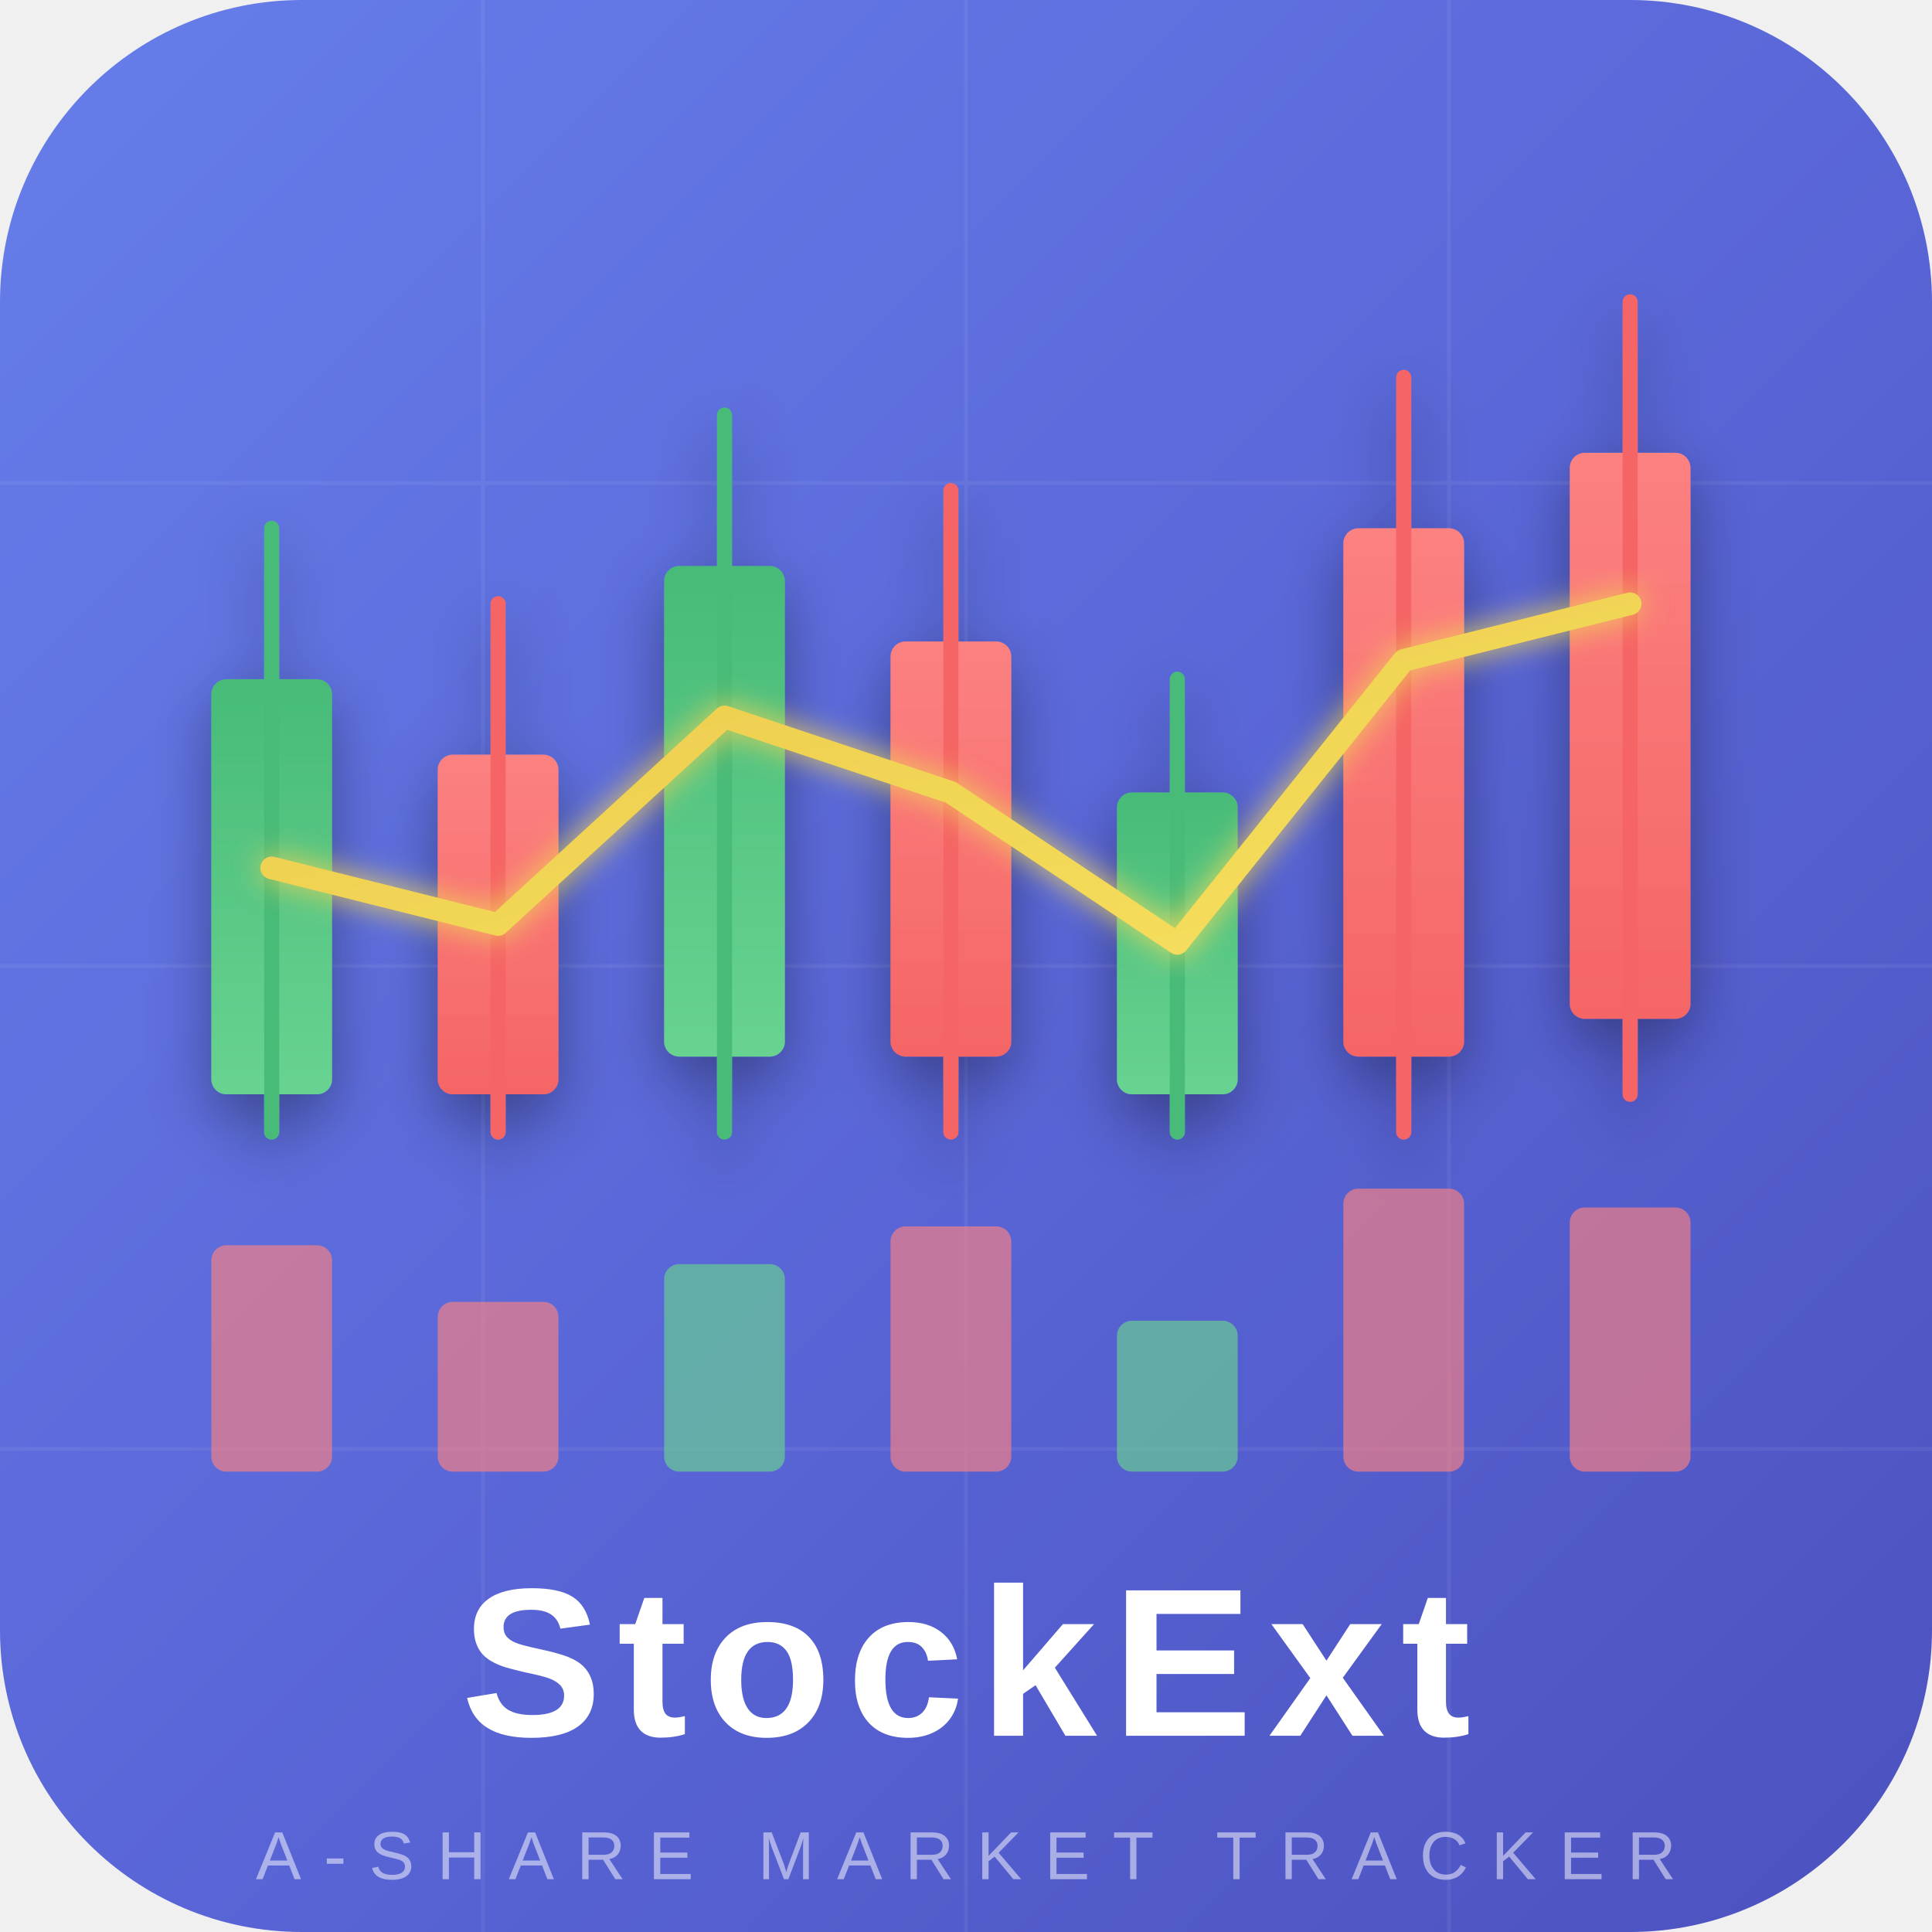
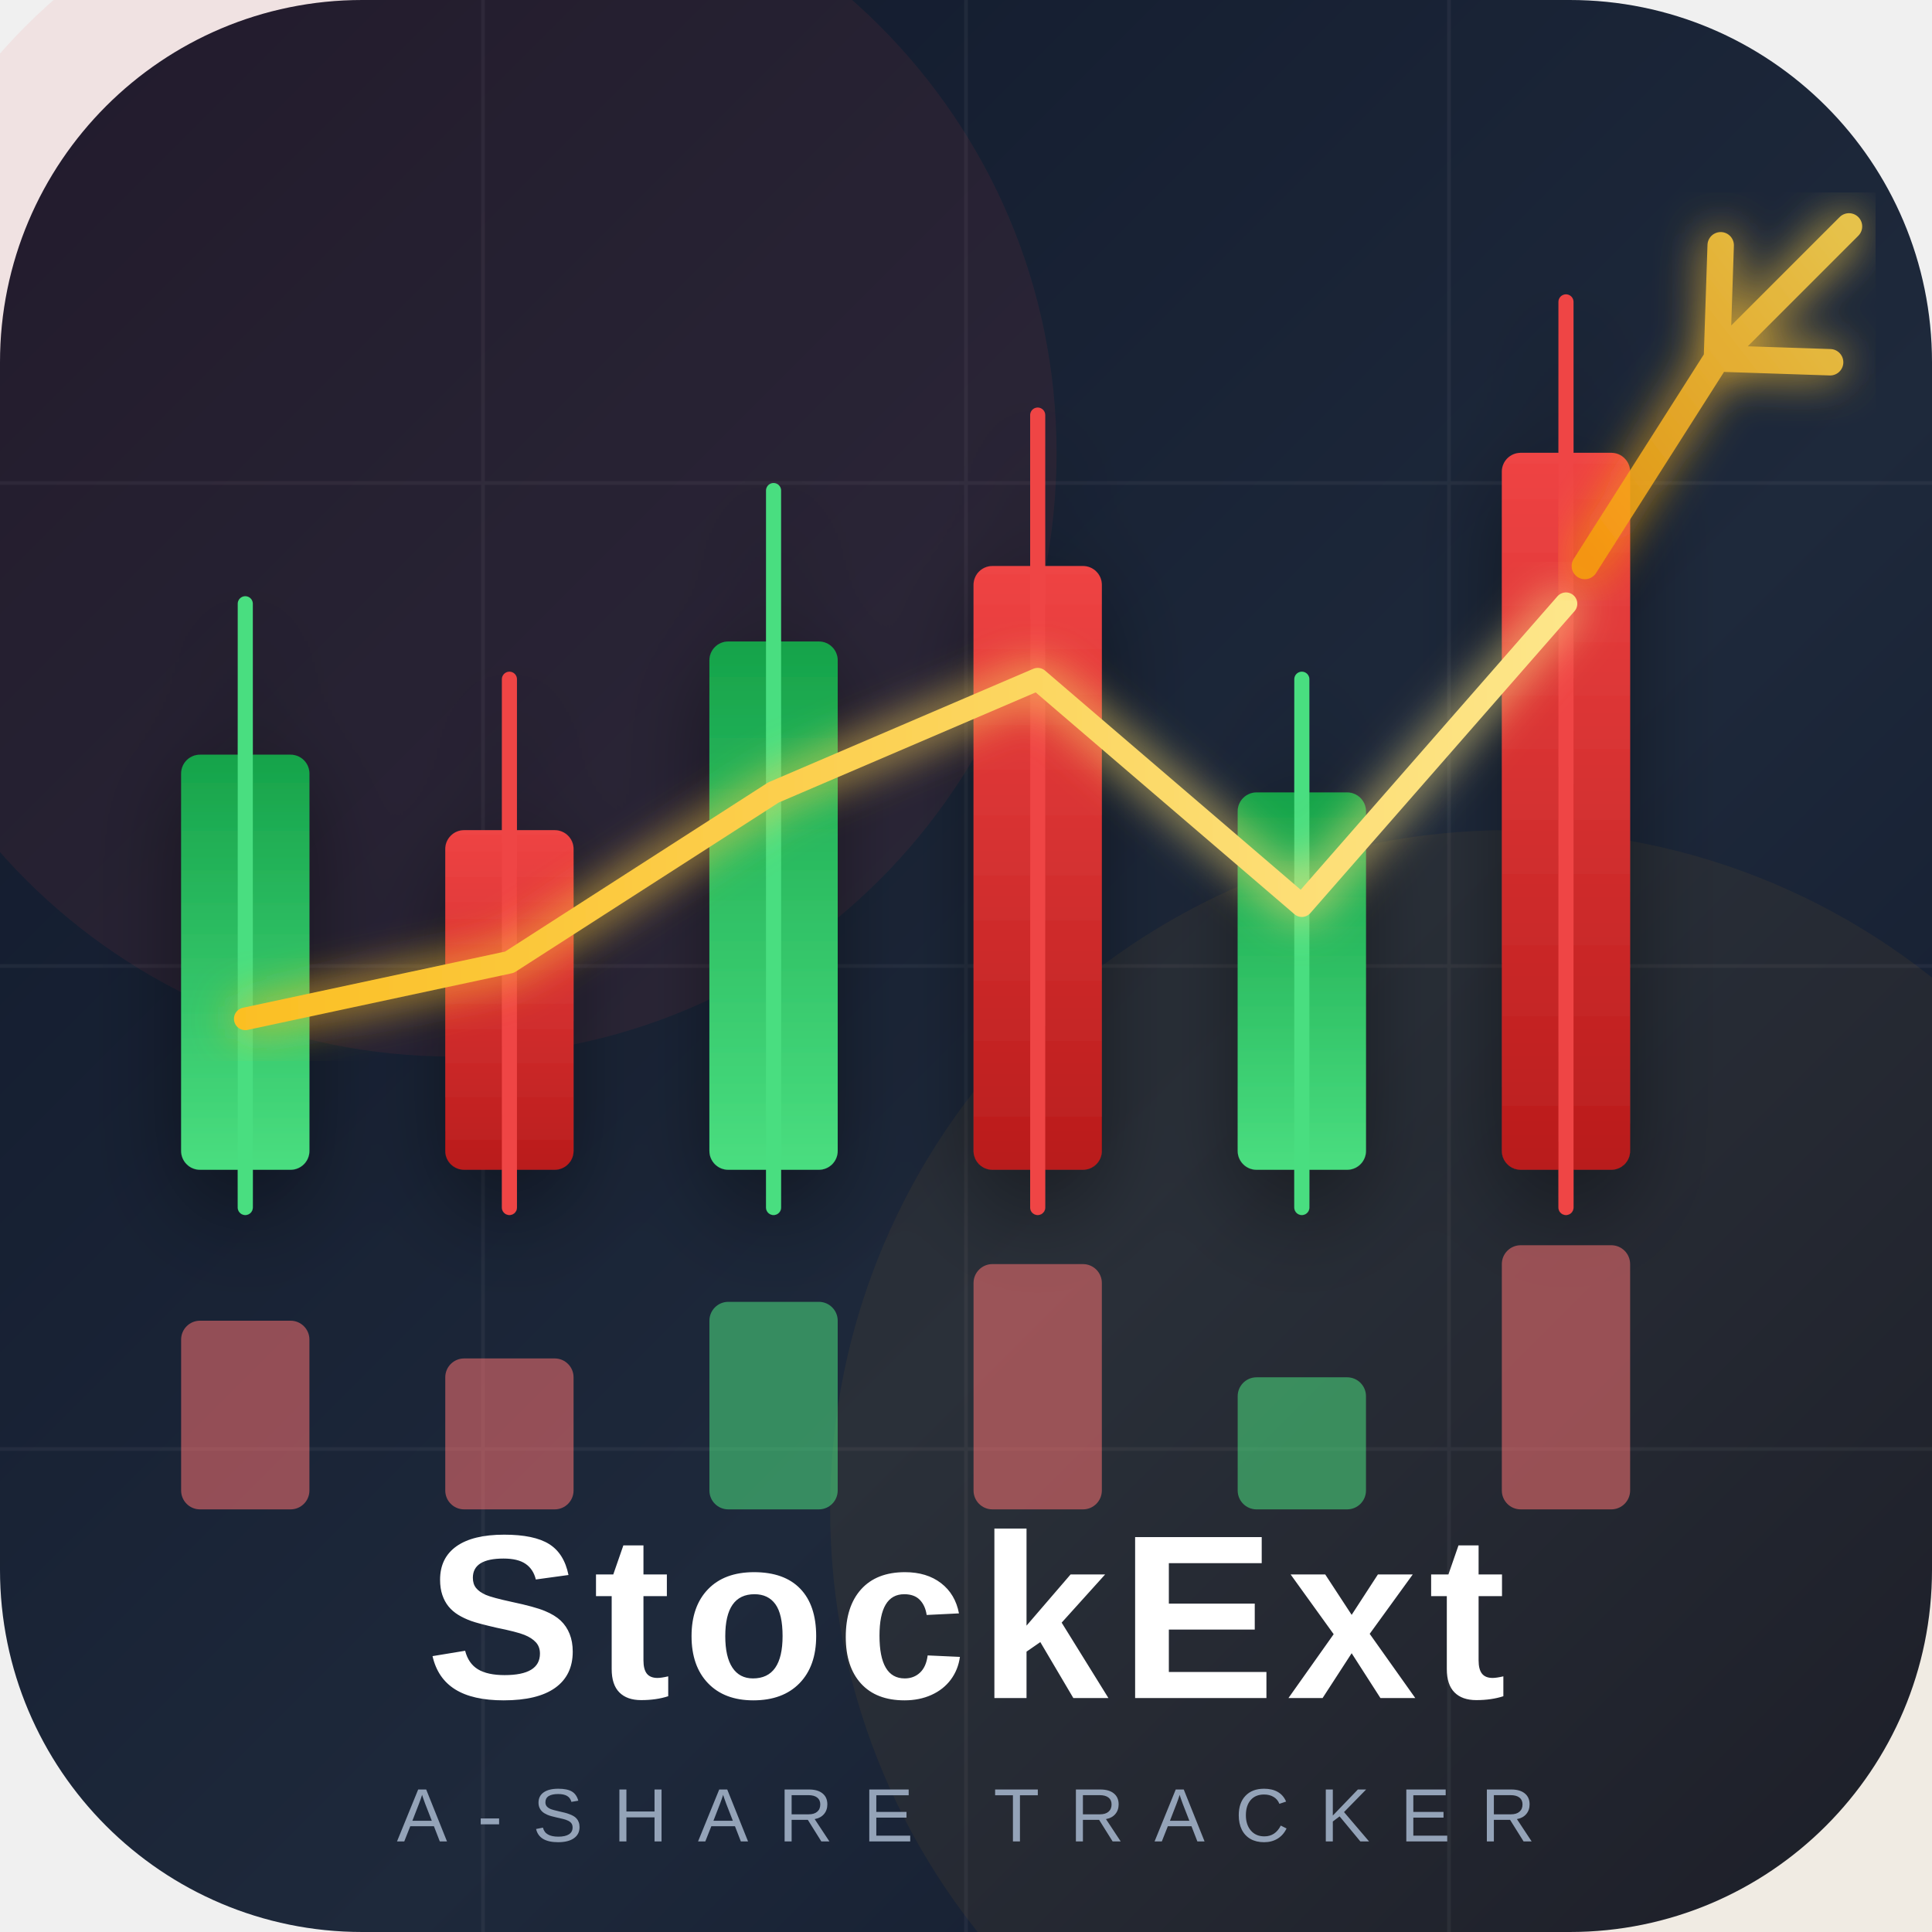
<svg xmlns="http://www.w3.org/2000/svg" viewBox="0 0 512 512" width="512" height="512">
  <defs>
    <linearGradient id="bg" x1="0" y1="0" x2="512" y2="512" gradientUnits="userSpaceOnUse">
-       <stop offset="0%" stop-color="#667eea" />
-       <stop offset="50%" stop-color="#5A67D8" />
-       <stop offset="100%" stop-color="#4C51BF" />
+       <stop offset="0%" stop-color="#0F172A" />
+       <stop offset="60%" stop-color="#1E293B" />
+       <stop offset="100%" stop-color="#0F172A" />
    </linearGradient>
-     <linearGradient id="up" x1="0" y1="1" x2="0" y2="0" gradientUnits="objectBoundingBox">
-       <stop offset="0%" stop-color="#F56565" />
-       <stop offset="100%" stop-color="#FC8181" />
+     <linearGradient id="up" x1="0" y1="1" x2="0" y2="0">
+       <stop offset="0%" stop-color="#B91C1C" />
+       <stop offset="100%" stop-color="#EF4444" />
    </linearGradient>
-     <linearGradient id="down" x1="0" y1="0" x2="0" y2="1" gradientUnits="objectBoundingBox">
-       <stop offset="0%" stop-color="#48BB78" />
-       <stop offset="100%" stop-color="#68D391" />
+     <linearGradient id="down" x1="0" y1="0" x2="0" y2="1">
+       <stop offset="0%" stop-color="#16A34A" />
+       <stop offset="100%" stop-color="#4ADE80" />
    </linearGradient>
-     <linearGradient id="gold" x1="0" y1="0" x2="1" y2="1" gradientUnits="objectBoundingBox">
-       <stop offset="0%" stop-color="#ECC94B" />
-       <stop offset="100%" stop-color="#F6E05E" />
+     <linearGradient id="arrow" x1="0" y1="1" x2="1" y2="0">
+       <stop offset="0%" stop-color="#F59E0B" />
+       <stop offset="100%" stop-color="#FCD34D" />
+     </linearGradient>
+     <linearGradient id="ma" x1="0" y1="0" x2="1" y2="0">
+       <stop offset="0%" stop-color="#FBBF24" />
+       <stop offset="100%" stop-color="#FDE68A" />
    </linearGradient>
    <filter id="glow">
-       <feGaussianBlur stdDeviation="4" result="blur" />
+       <feGaussianBlur stdDeviation="6" result="b" />
      <feMerge>
-         <feMergeNode in="blur" />
+         <feMergeNode in="b" />
        <feMergeNode in="SourceGraphic" />
      </feMerge>
    </filter>
    <filter id="shadow">
-       <feDropShadow dx="0" dy="6" stdDeviation="8" flood-color="#000" flood-opacity="0.35" />
+       <feDropShadow dx="0" dy="8" stdDeviation="12" flood-color="#000" flood-opacity="0.4" />
    </filter>
+     <clipPath id="round">
+       <rect width="512" height="512" rx="96" />
+     </clipPath>
  </defs>
-   <rect width="512" height="512" rx="80" fill="url(#bg)" />
-   <g opacity="0.06" stroke="#fff" stroke-width="1">
+   <rect width="512" height="512" rx="96" fill="url(#bg)" />
+   <g clip-path="url(#round)" opacity="0.05" stroke="#fff" stroke-width="1">
    <line x1="0" y1="128" x2="512" y2="128" />
    <line x1="0" y1="256" x2="512" y2="256" />
    <line x1="0" y1="384" x2="512" y2="384" />
    <line x1="128" y1="0" x2="128" y2="512" />
    <line x1="256" y1="0" x2="256" y2="512" />
    <line x1="384" y1="0" x2="384" y2="512" />
  </g>
+   <circle cx="120" cy="120" r="160" fill="#EF4444" opacity="0.08" />
+   <circle cx="400" cy="400" r="180" fill="#F59E0B" opacity="0.06" />
  <g filter="url(#shadow)">
-     <rect x="56" y="180" width="32" height="110" rx="4" fill="url(#down)" />
-     <line x1="72" y1="140" x2="72" y2="300" stroke="#48BB78" stroke-width="4" stroke-linecap="round" />
-     <rect x="116" y="200" width="32" height="90" rx="4" fill="url(#up)" />
-     <line x1="132" y1="160" x2="132" y2="300" stroke="#F56565" stroke-width="4" stroke-linecap="round" />
-     <rect x="176" y="150" width="32" height="130" rx="4" fill="url(#down)" />
-     <line x1="192" y1="110" x2="192" y2="300" stroke="#48BB78" stroke-width="4" stroke-linecap="round" />
-     <rect x="236" y="170" width="32" height="110" rx="4" fill="url(#up)" />
-     <line x1="252" y1="130" x2="252" y2="300" stroke="#F56565" stroke-width="4" stroke-linecap="round" />
-     <rect x="296" y="210" width="32" height="80" rx="4" fill="url(#down)" />
-     <line x1="312" y1="180" x2="312" y2="300" stroke="#48BB78" stroke-width="4" stroke-linecap="round" />
-     <rect x="356" y="140" width="32" height="140" rx="4" fill="url(#up)" />
-     <line x1="372" y1="100" x2="372" y2="300" stroke="#F56565" stroke-width="4" stroke-linecap="round" />
-     <rect x="416" y="120" width="32" height="150" rx="4" fill="url(#up)" />
-     <line x1="432" y1="80" x2="432" y2="290" stroke="#F56565" stroke-width="4" stroke-linecap="round" />
+     <rect x="48" y="200" width="34" height="110" rx="5" fill="url(#down)" />
+     <line x1="65" y1="160" x2="65" y2="320" stroke="#4ADE80" stroke-width="4" stroke-linecap="round" />
+     <rect x="118" y="220" width="34" height="90" rx="5" fill="url(#up)" />
+     <line x1="135" y1="180" x2="135" y2="320" stroke="#EF4444" stroke-width="4" stroke-linecap="round" />
+     <rect x="188" y="170" width="34" height="140" rx="5" fill="url(#down)" />
+     <line x1="205" y1="130" x2="205" y2="320" stroke="#4ADE80" stroke-width="4" stroke-linecap="round" />
+     <rect x="258" y="150" width="34" height="160" rx="5" fill="url(#up)" />
+     <line x1="275" y1="110" x2="275" y2="320" stroke="#EF4444" stroke-width="4" stroke-linecap="round" />
+     <rect x="328" y="210" width="34" height="100" rx="5" fill="url(#down)" />
+     <line x1="345" y1="180" x2="345" y2="320" stroke="#4ADE80" stroke-width="4" stroke-linecap="round" />
+     <rect x="398" y="120" width="34" height="190" rx="5" fill="url(#up)" />
+     <line x1="415" y1="80" x2="415" y2="320" stroke="#EF4444" stroke-width="4" stroke-linecap="round" />
  </g>
  <g filter="url(#glow)">
-     <polyline points="72,230 132,245 192,190 252,210 312,250 372,175 432,160" fill="none" stroke="url(#gold)" stroke-width="6" stroke-linecap="round" stroke-linejoin="round" />
+     <polyline points="65,270 135,255 205,210 275,180 345,240 415,160" fill="none" stroke="url(#ma)" stroke-width="6" stroke-linecap="round" stroke-linejoin="round" />
  </g>
-   <g opacity="0.65">
-     <rect x="56" y="330" width="32" height="60" rx="4" fill="#FC8181" />
-     <rect x="116" y="345" width="32" height="45" rx="4" fill="#FC8181" />
-     <rect x="176" y="335" width="32" height="55" rx="4" fill="#68D391" />
-     <rect x="236" y="325" width="32" height="65" rx="4" fill="#FC8181" />
-     <rect x="296" y="350" width="32" height="40" rx="4" fill="#68D391" />
-     <rect x="356" y="315" width="32" height="75" rx="4" fill="#FC8181" />
-     <rect x="416" y="320" width="32" height="70" rx="4" fill="#FC8181" />
+   <g opacity="0.55">
+     <rect x="48" y="350" width="34" height="50" rx="5" fill="#F87171" />
+     <rect x="118" y="360" width="34" height="40" rx="5" fill="#F87171" />
+     <rect x="188" y="345" width="34" height="55" rx="5" fill="#4ADE80" />
+     <rect x="258" y="335" width="34" height="65" rx="5" fill="#F87171" />
+     <rect x="328" y="365" width="34" height="35" rx="5" fill="#4ADE80" />
+     <rect x="398" y="330" width="34" height="70" rx="5" fill="#F87171" />
  </g>
-   <text x="256" y="460" text-anchor="middle" font-family="Segoe UI, Arial, sans-serif" font-weight="700" font-size="56" fill="#fff" letter-spacing="4">StockExt</text>
-   <text x="256" y="498" text-anchor="middle" font-family="Segoe UI, Arial, sans-serif" font-weight="400" font-size="18" fill="#fff" opacity="0.5" letter-spacing="6">A-SHARE MARKET TRACKER</text>
+   <g filter="url(#glow)" opacity="0.9">
+     <path d="M420 150 L455 95 L490 60 M455 95 L485 96 M455 95 L456 65" stroke="url(#arrow)" stroke-width="7" stroke-linecap="round" stroke-linejoin="round" fill="none" />
+   </g>
+   <text x="256" y="450" text-anchor="middle" font-family="Segoe UI, Arial, sans-serif" font-weight="700" font-size="62" fill="#fff" letter-spacing="3">StockExt</text>
+   <text x="256" y="488" text-anchor="middle" font-family="Segoe UI, Arial, sans-serif" font-weight="400" font-size="20" fill="#94A3B8" letter-spacing="8">A-SHARE TRACKER</text>
</svg>
